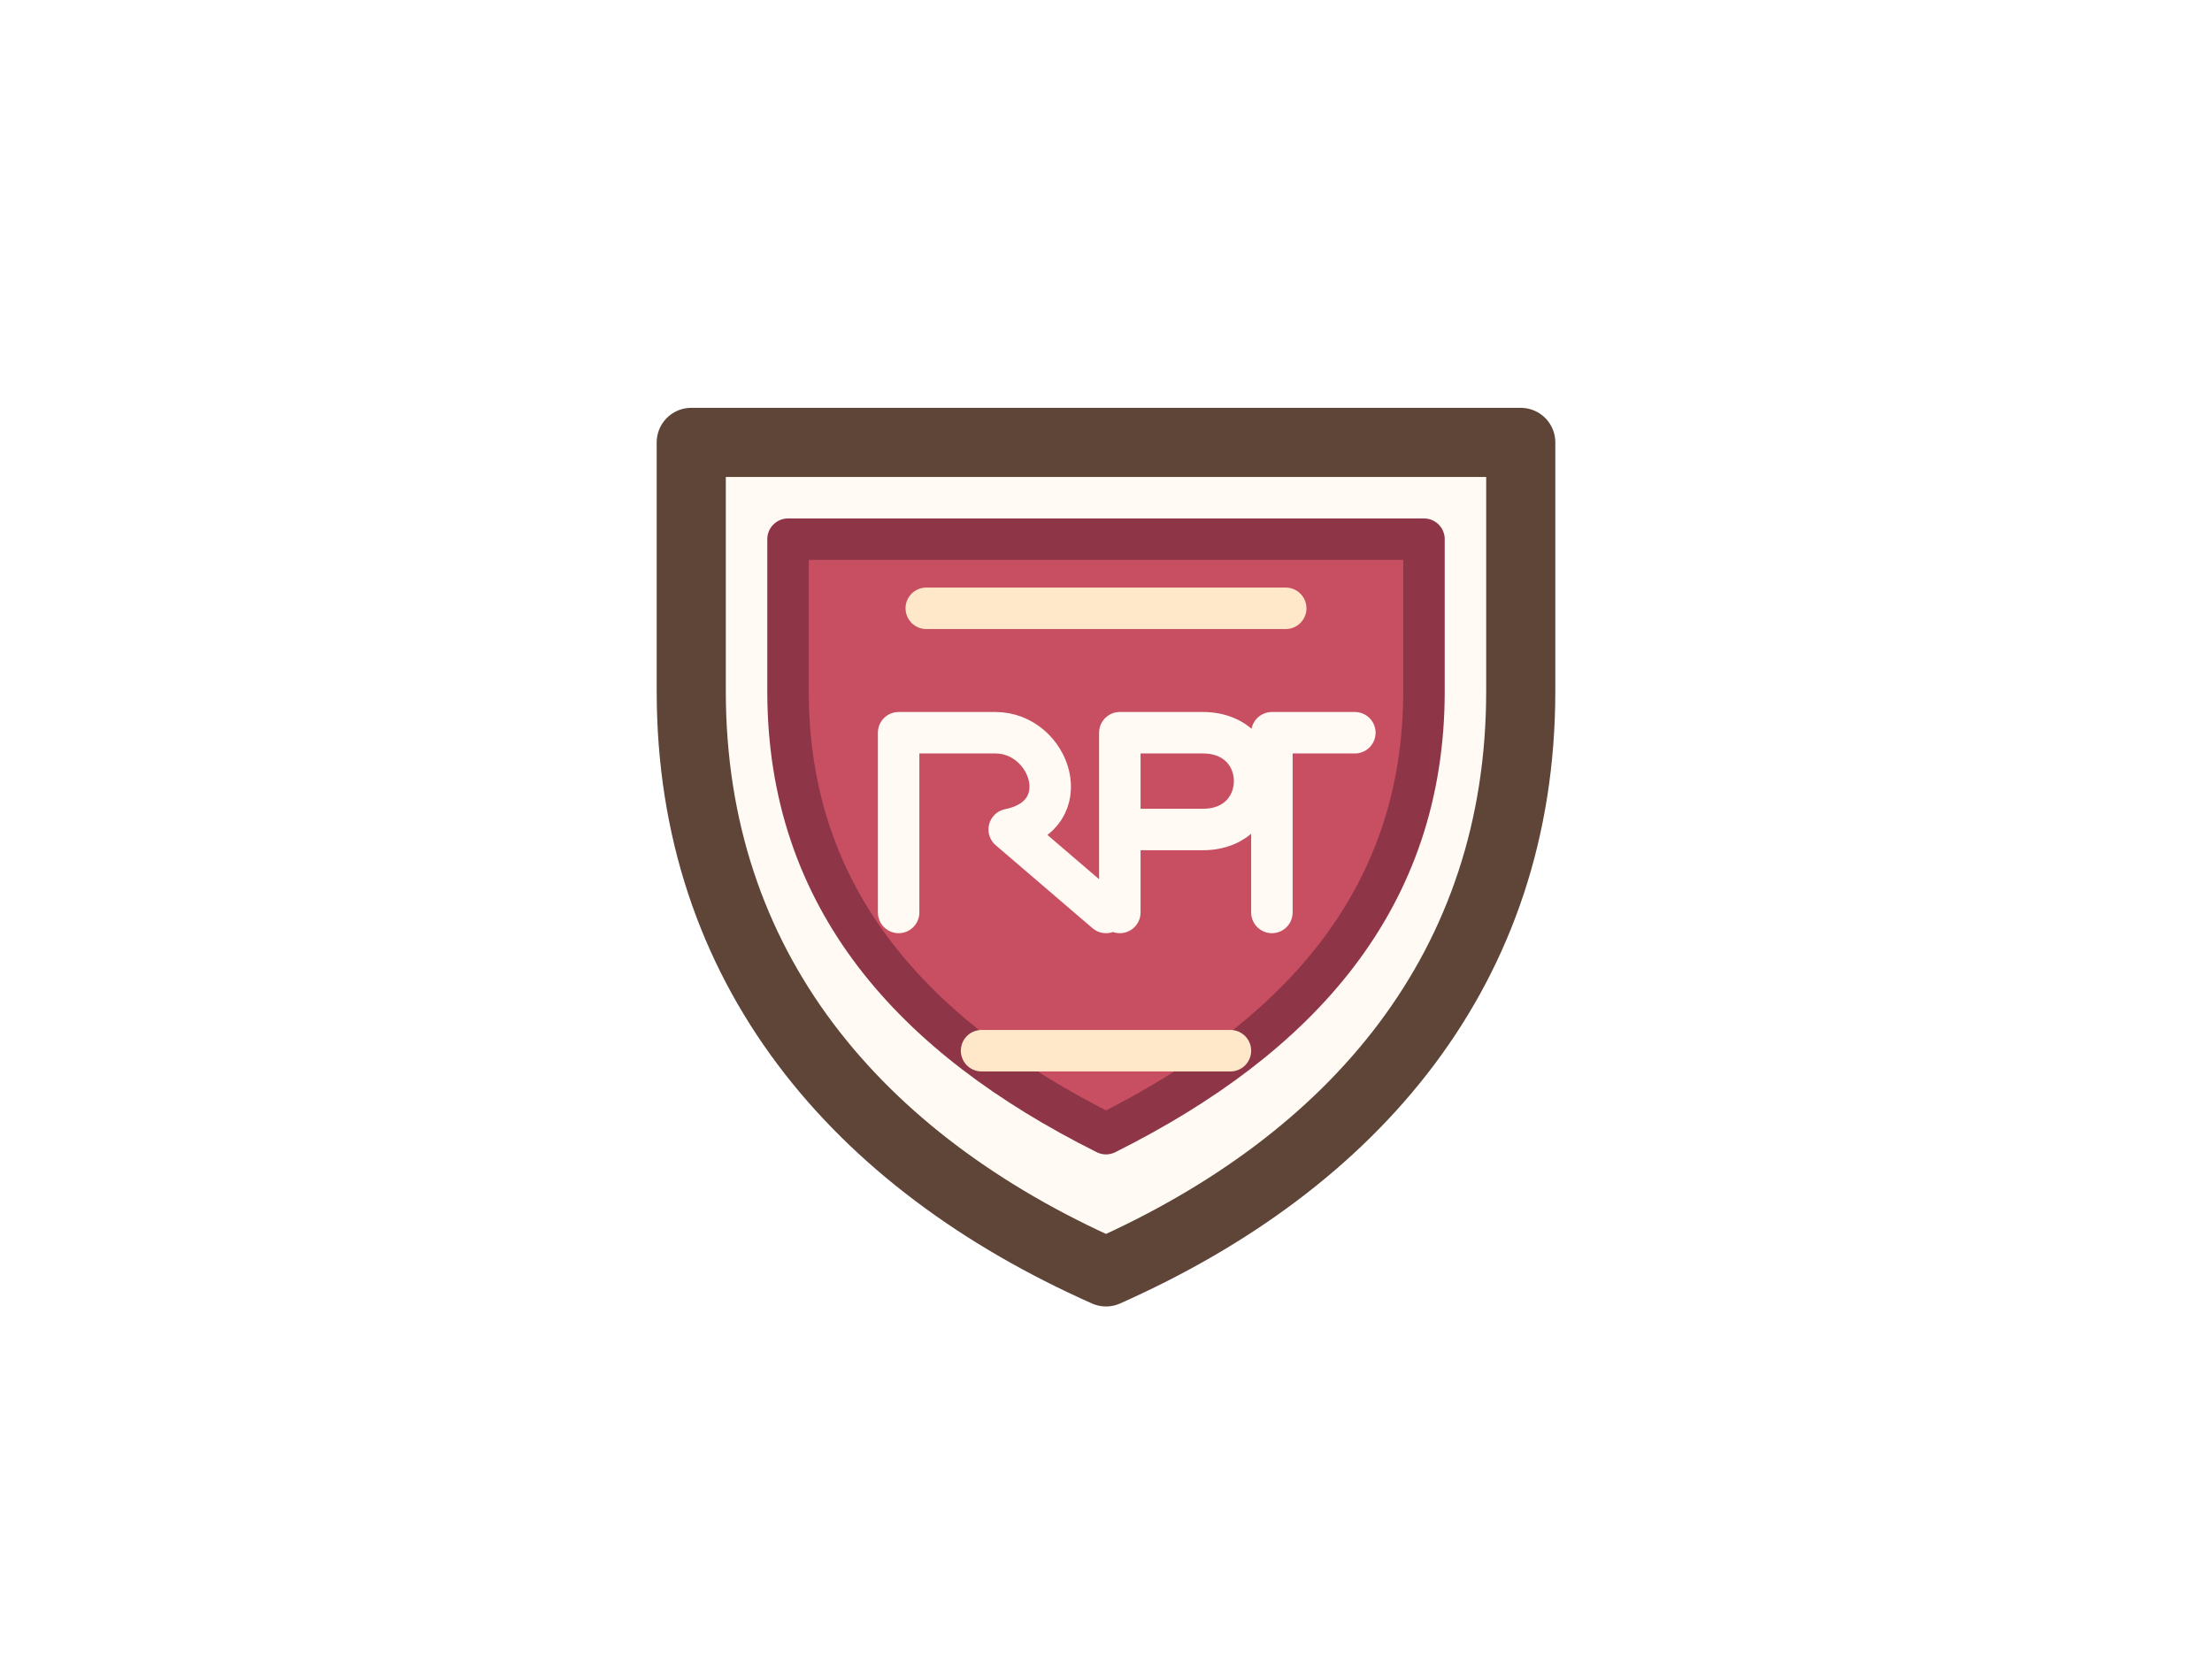
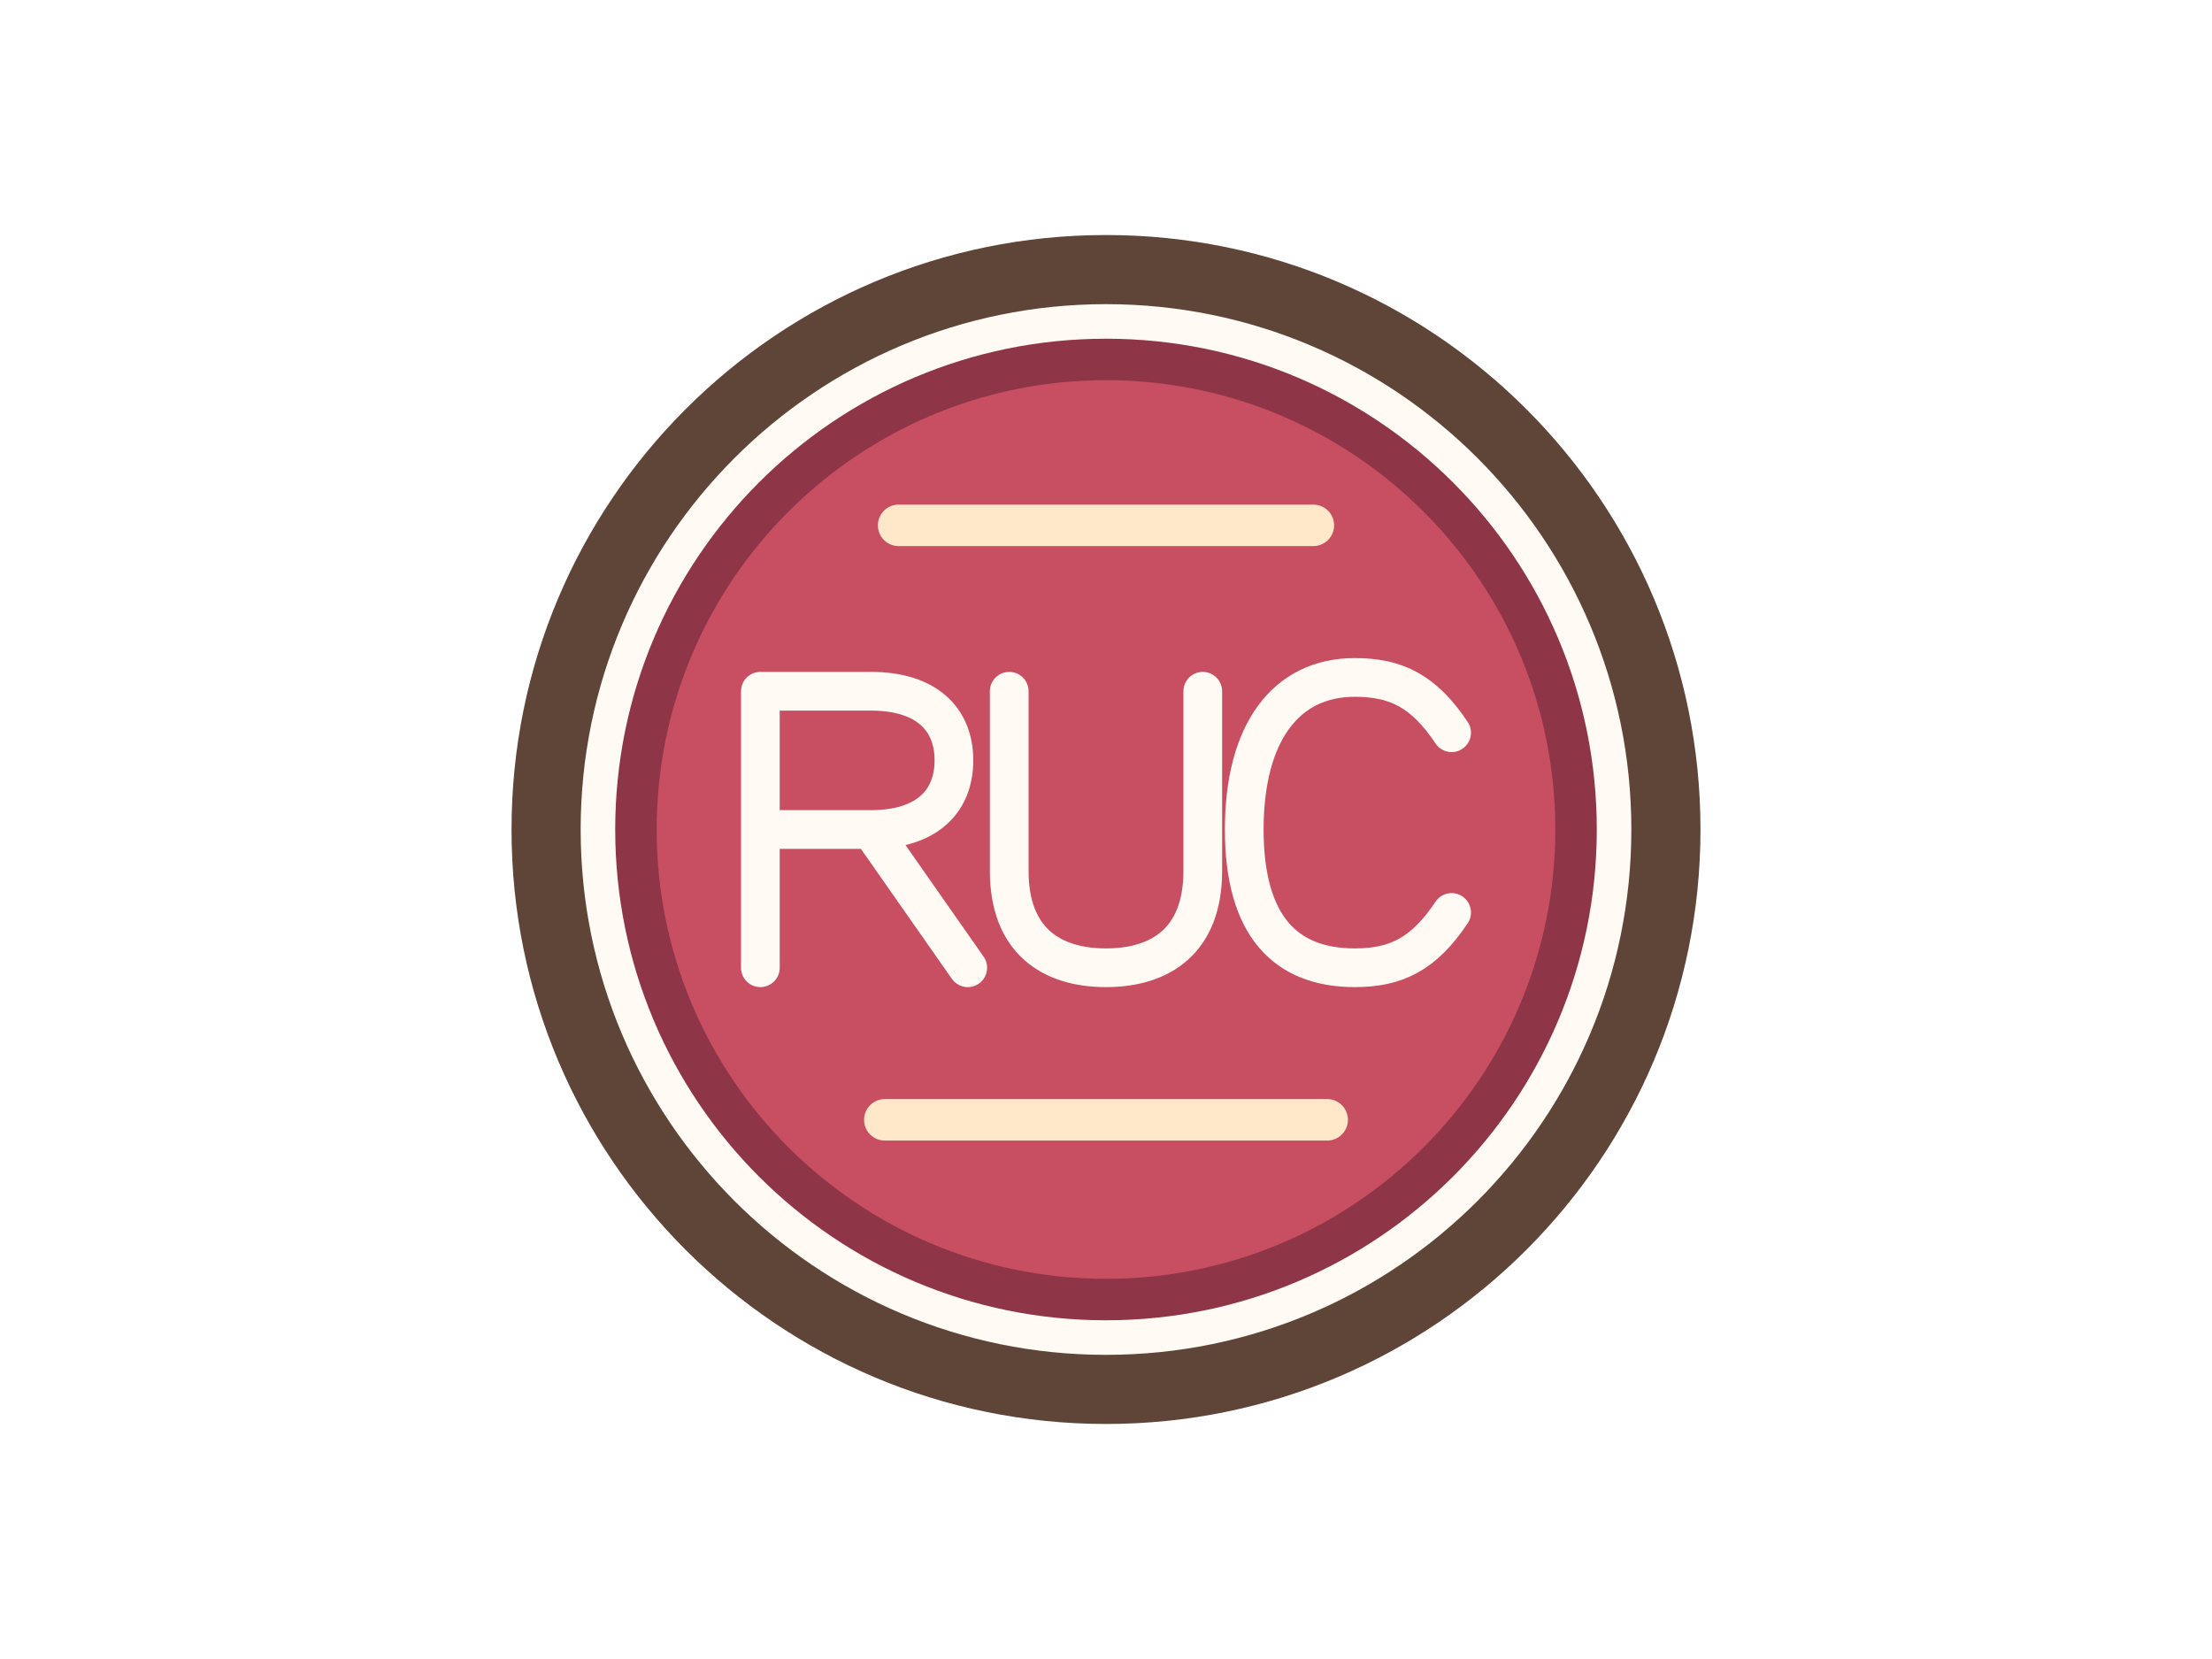
<svg xmlns="http://www.w3.org/2000/svg" viewBox="0 0 160 120" width="160" height="120" role="img" aria-label="RUC badge">
-   <g transform="translate(80 58)">
-     <path d="M-30-26h60v18c0 20-12 34-30 42C-18 26-30 12-30-8z" fill="#fffaf3" stroke="#5f4438" stroke-width="5" stroke-linejoin="round" />
-     <path d="M-23-19h46v11c0 15-9 25-23 32C-14 17-23 7-23-8z" fill="#c84e61" stroke="#8f3548" stroke-width="3" stroke-linejoin="round" />
-     <path d="M-13-14h26M-9 18h18" fill="none" stroke="#ffe8c9" stroke-width="3" stroke-linecap="round" />
-     <path d="M-15 8V-5h7c4 0 6 6 1 7l7 6M1-5v13M1-5h6c5 0 5 7 0 7H1M12-5v13M12-5h6" fill="none" stroke="#fffaf3" stroke-width="3" stroke-linecap="round" stroke-linejoin="round" />
+   <g transform="translate(80 60)">
+     <ellipse cx="0" cy="0" rx="43" ry="43" fill="#5f4438" />
+     <ellipse cx="0" cy="0" rx="38" ry="38" fill="#fffaf3" />
+     <ellipse cx="0" cy="0" rx="34" ry="34" fill="#c84e61" stroke="#8f3548" stroke-width="3" />
+     <path d="M-15-22h30M-16 21h32" fill="none" stroke="#ffe8c9" stroke-width="3" stroke-linecap="round" />
+     <path d="M-25 10V-10h8c4 0 6 2 6 5s-2 5-6 5h-8M-17 0l7 10M-7-10V3c0 5 3 7 7 7s7-2 7-7v-13M25-7c-2-3-4-4-7-4-5 0-8 4-8 11s3 10 8 10c3 0 5-1 7-4" fill="none" stroke="#fffaf3" stroke-width="2.8" stroke-linecap="round" stroke-linejoin="round" />
  </g>
</svg>
